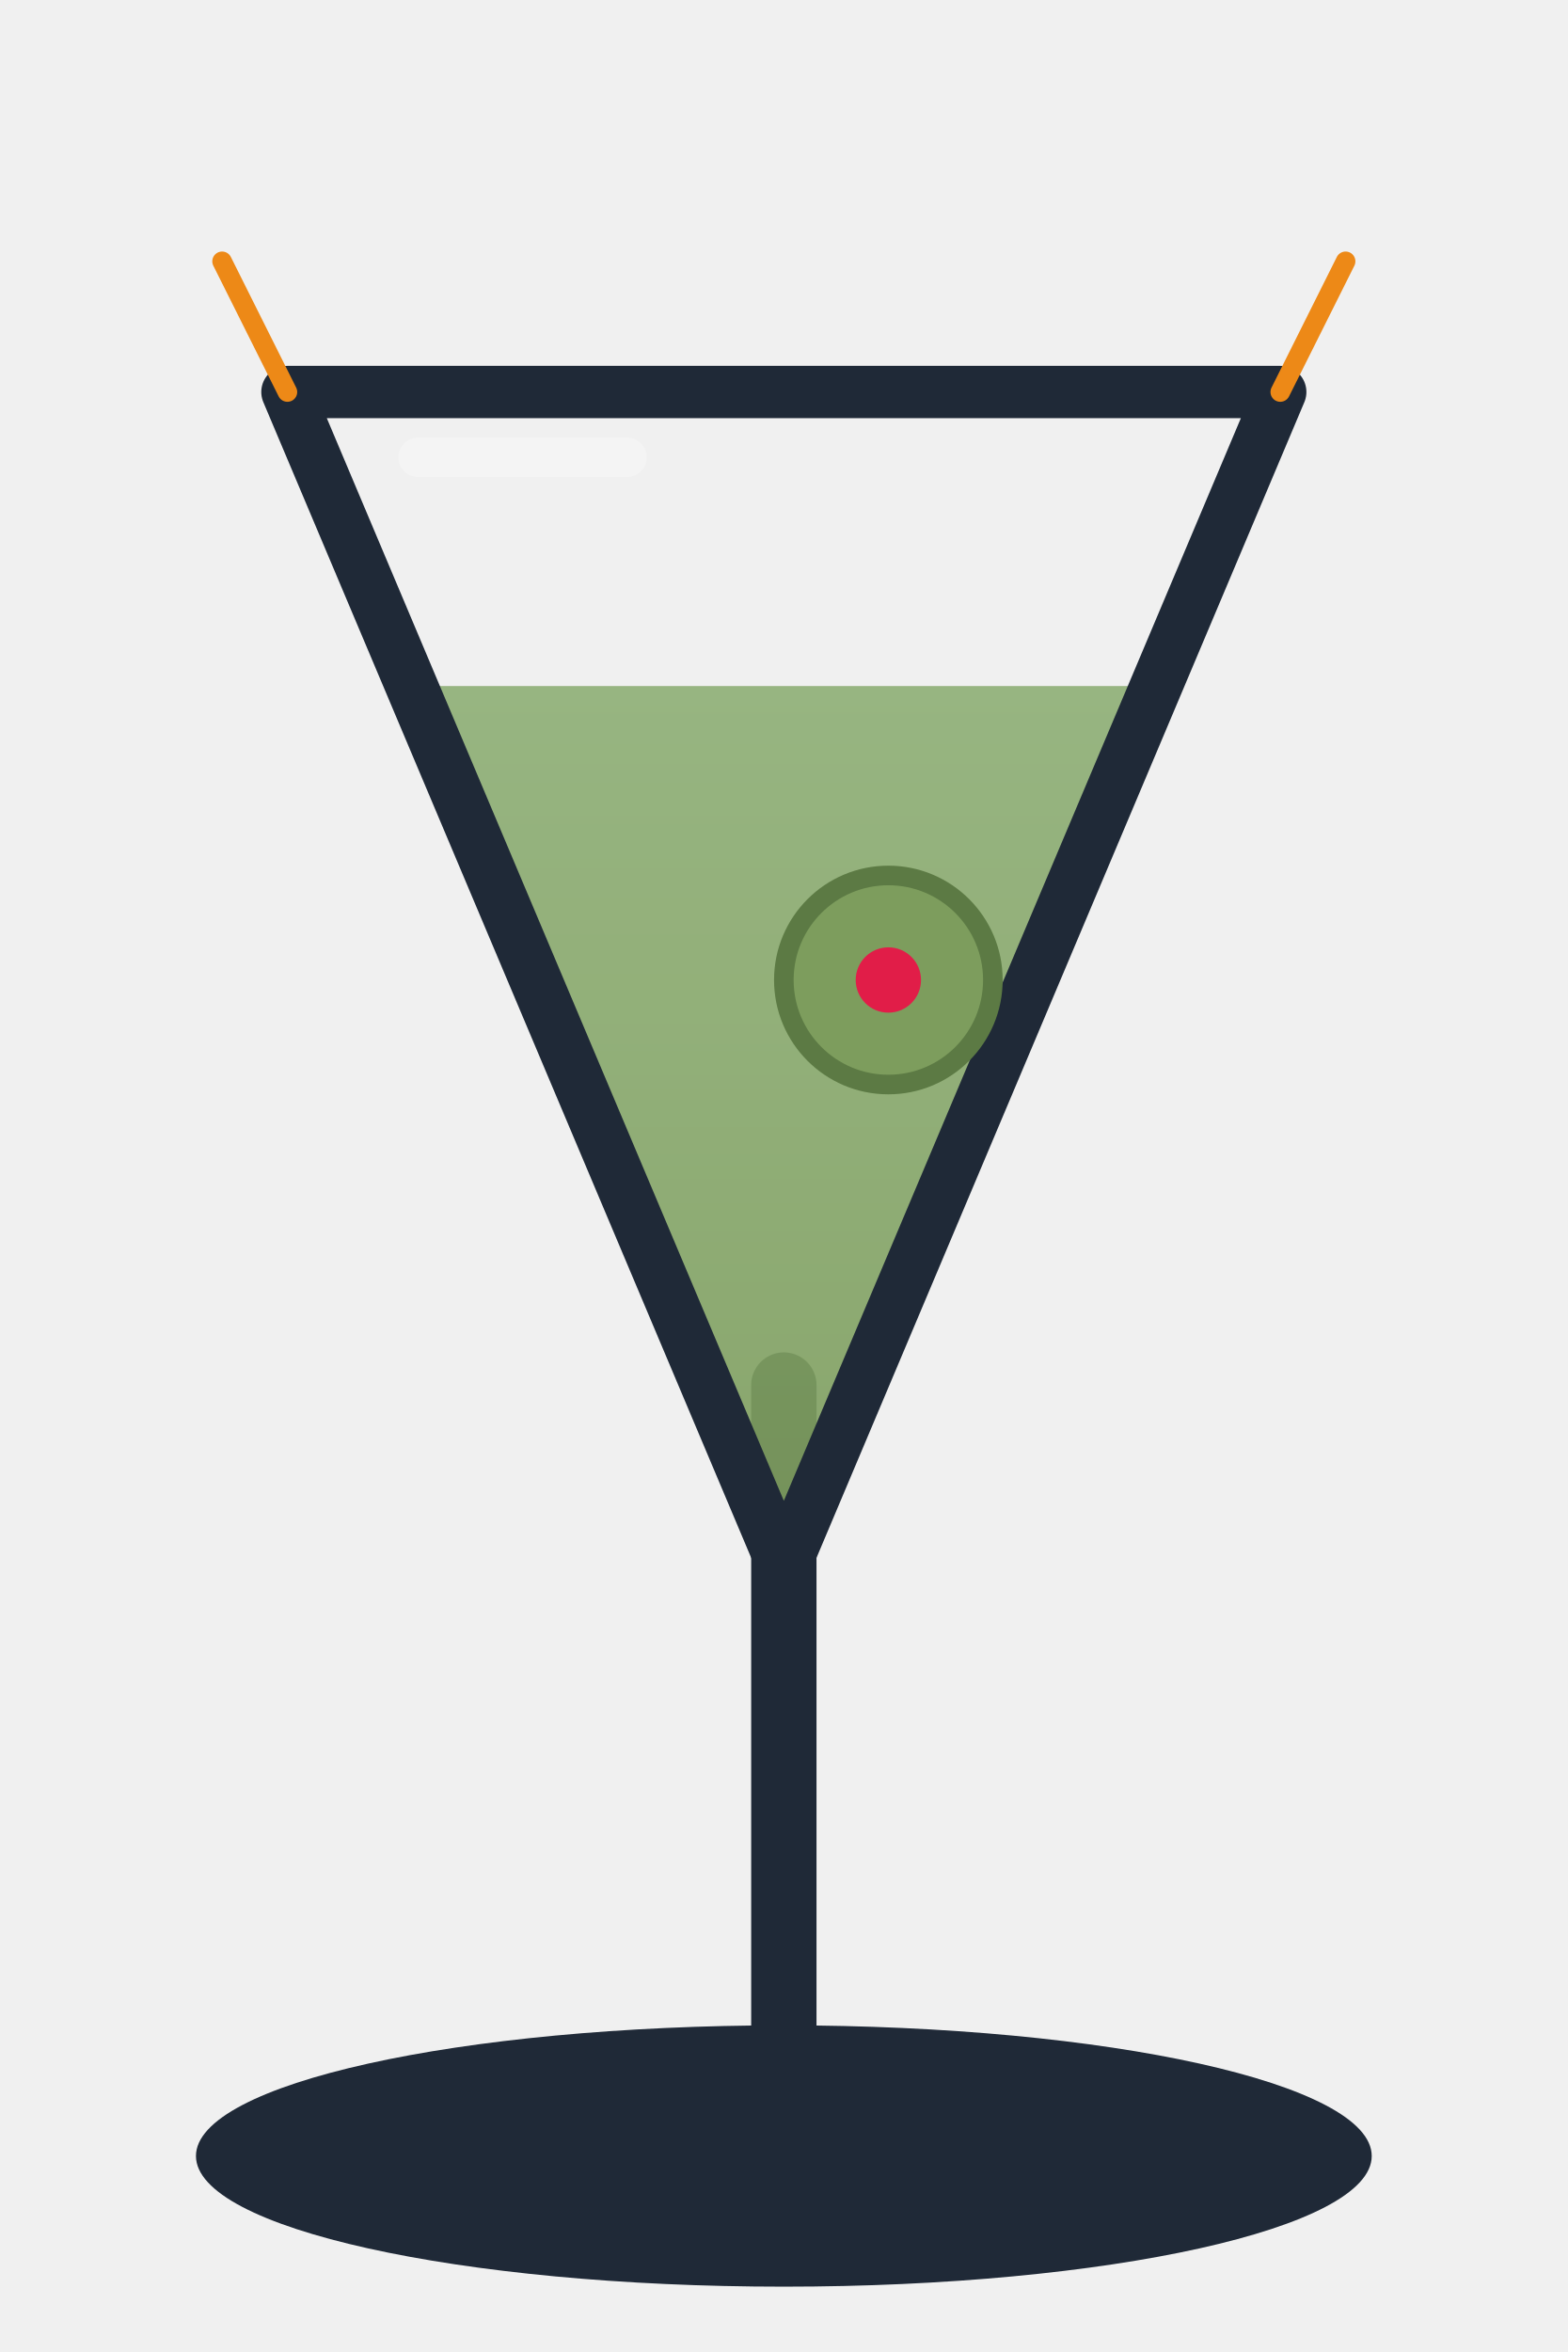
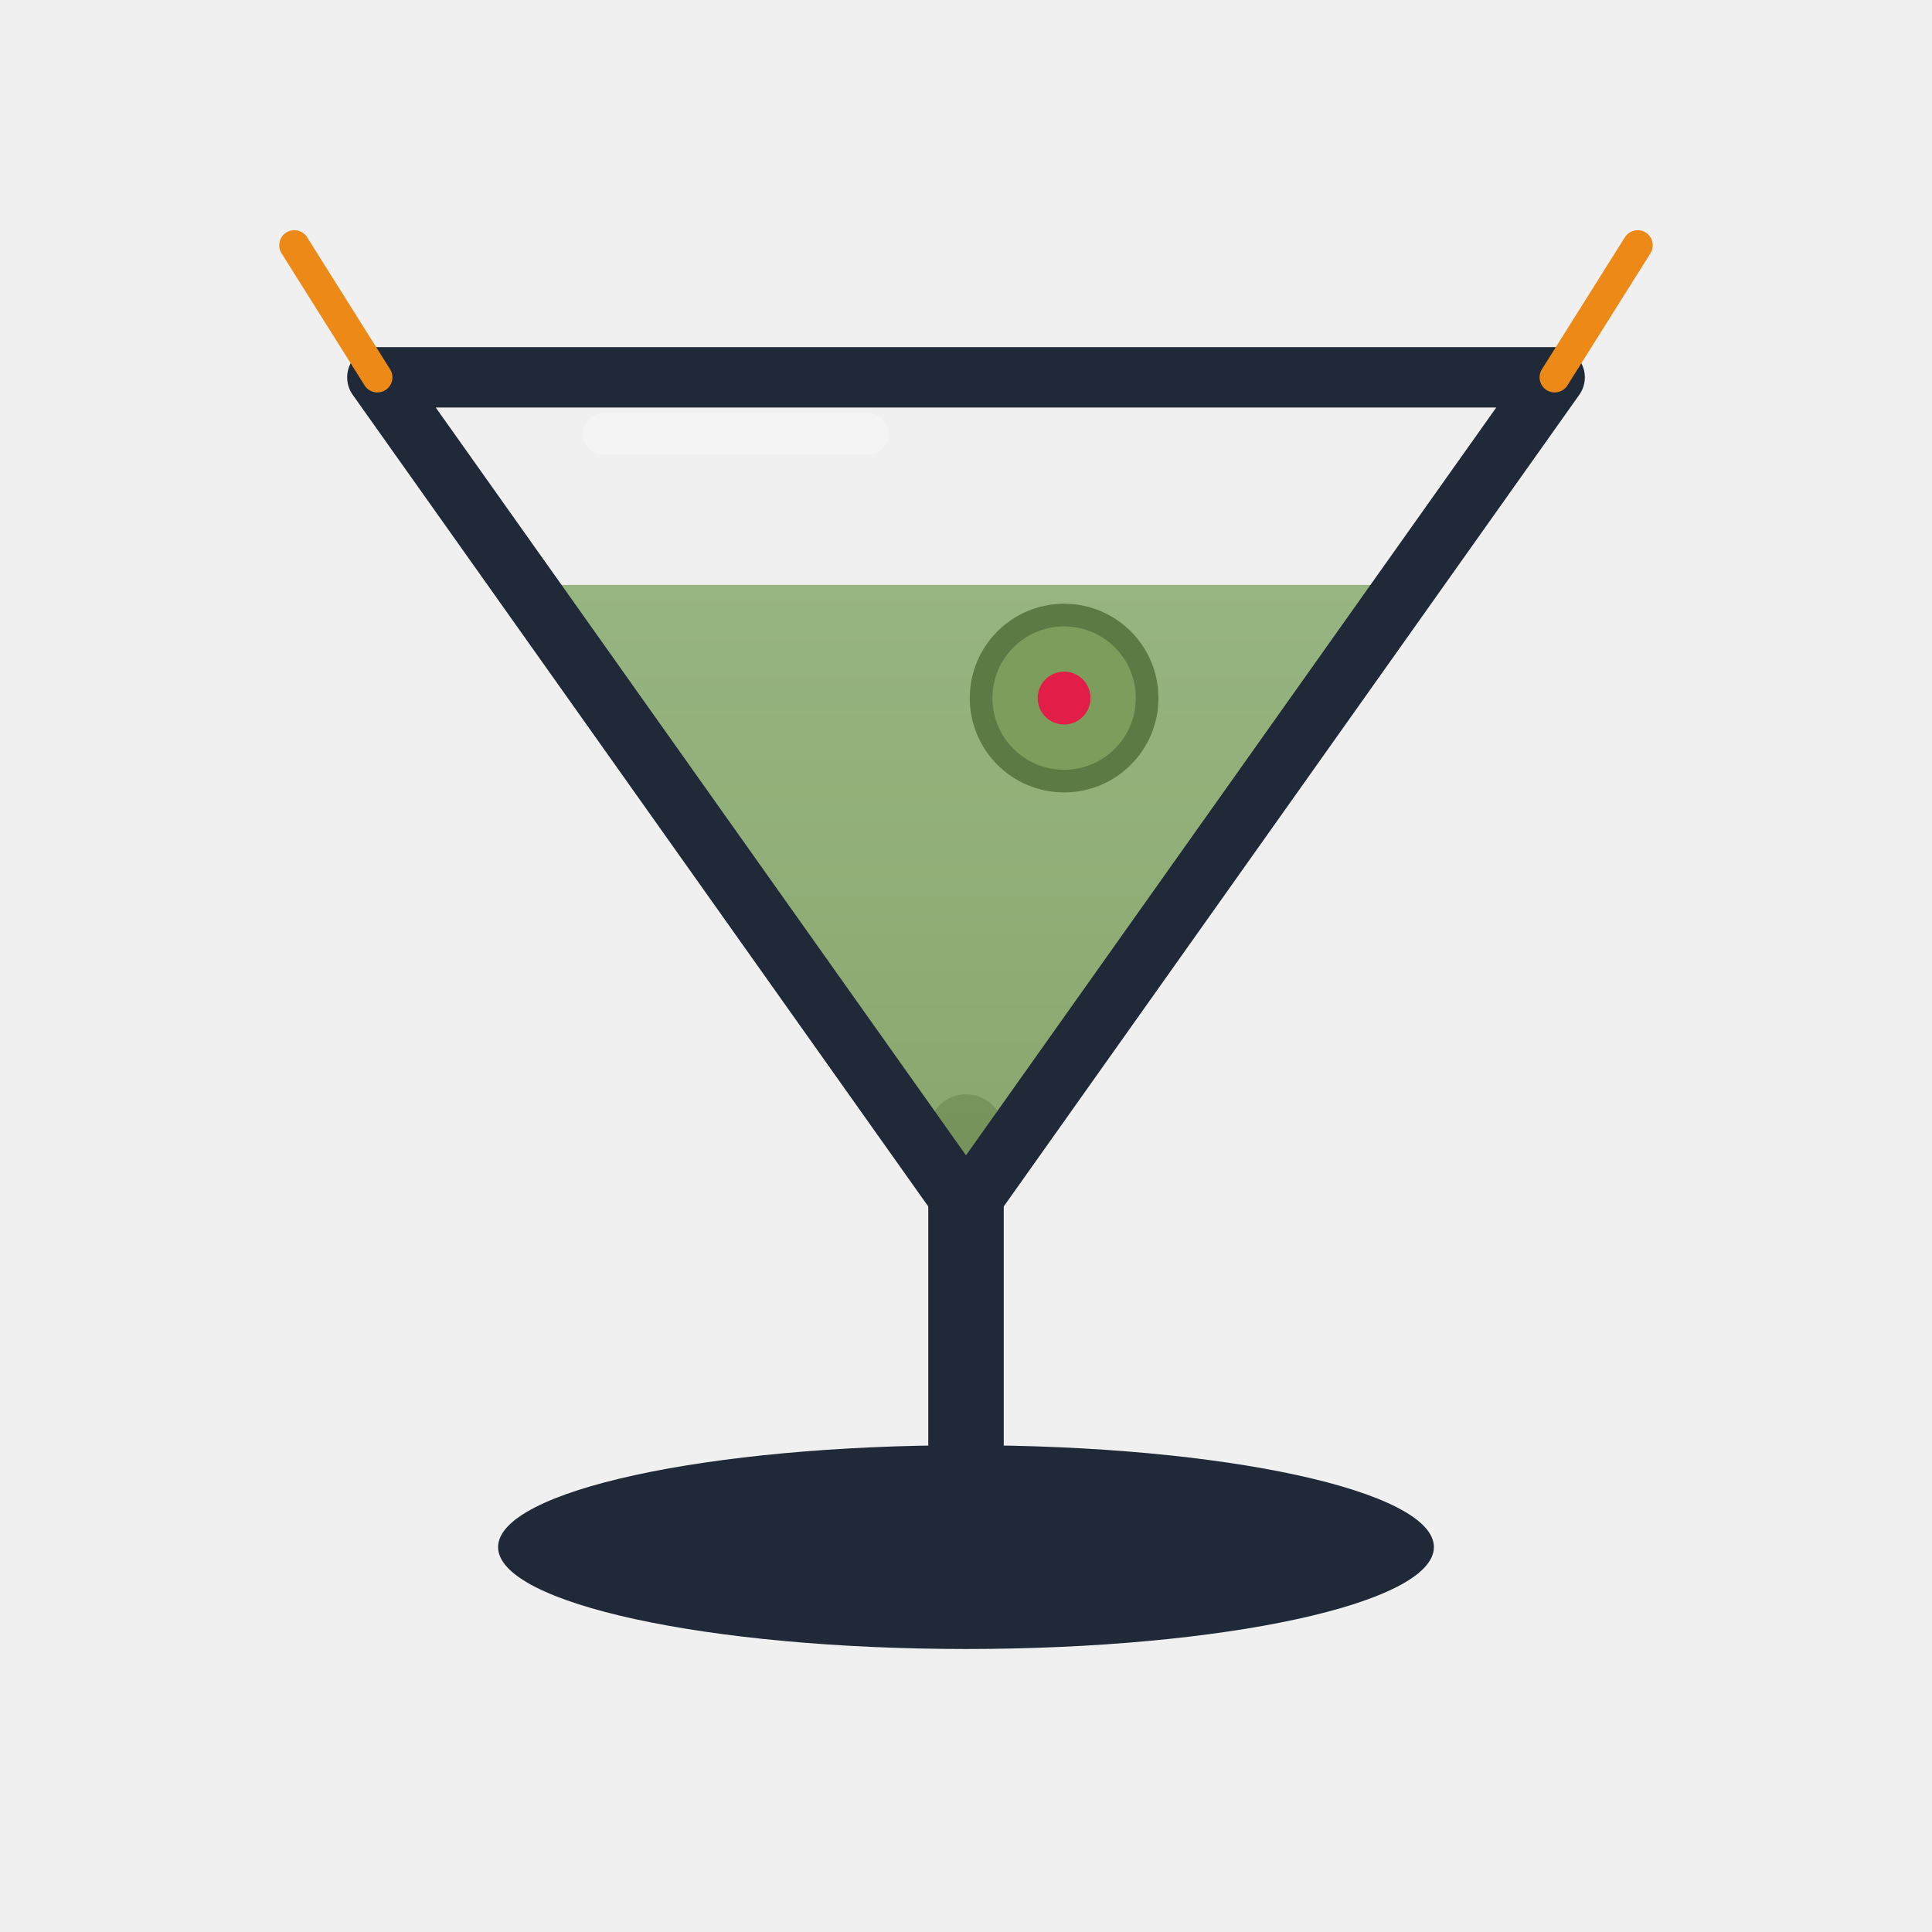
- <svg xmlns="http://www.w3.org/2000/svg" viewBox="0 0 90 135" width="90" height="135">
+ <svg xmlns="http://www.w3.org/2000/svg" viewBox="0 0 512 512" width="512" height="512">
  <defs>
    <linearGradient id="liquidGradient" x1="0%" y1="0%" x2="0%" y2="100%">
      <stop offset="0%" stop-color="#8DAE74" />
      <stop offset="100%" stop-color="#7D9D5D" />
    </linearGradient>
  </defs>
-   <line x1="45" y1="79.5" x2="45" y2="120" stroke="#1F2937" stroke-width="3.75" stroke-linecap="round" />
-   <ellipse cx="45" cy="123.75" rx="33.75" ry="7.5" fill="#1F2937" />
-   <path d="M 24,39.375 L 66,39.375 L 45,90 Z" fill="url(#liquidGradient)" opacity="0.9" />
-   <path d="M 16.5,22.5 L 73.5,22.5 L 45,90 Z" fill="none" stroke="#1F2937" stroke-width="3" stroke-linejoin="round" stroke-linecap="round" />
-   <circle cx="51" cy="56.25" r="6" fill="#7D9D5D" stroke="#5C7A44" stroke-width="1.125" />
-   <circle cx="51" cy="56.25" r="1.875" fill="#E11D48" />
-   <path d="M 24,26.25 L 36,26.25" fill="none" stroke="white" stroke-width="2.25" opacity="0.3" stroke-linecap="round" />
+   <line x1="256" y1="300" x2="256" y2="400" stroke="#1F2937" stroke-width="20" stroke-linecap="round" />
+   <ellipse cx="256" cy="410" rx="124" ry="27" fill="#1F2937" />
+   <path d="M 139,155 L 373,155 L 256,320 Z" fill="url(#liquidGradient)" opacity="0.9" />
+   <path d="M 100,100 L 412,100 L 256,320 Z" fill="none" stroke="#1F2937" stroke-width="16" stroke-linejoin="round" stroke-linecap="round" />
+   <circle cx="282" cy="185" r="22" fill="#7D9D5D" stroke="#5C7A44" stroke-width="6" />
+   <circle cx="282" cy="185" r="7" fill="#E11D48" />
+   <path d="M 160,115 L 230,115" fill="none" stroke="white" stroke-width="11" opacity="0.3" stroke-linecap="round" />
  <g>
-     <line x1="16.5" y1="22.5" x2="12.75" y2="15" stroke="#ED8917" stroke-width="1.125" stroke-linecap="round" />
-     <line x1="73.5" y1="22.5" x2="77.25" y2="15" stroke="#ED8917" stroke-width="1.125" stroke-linecap="round" />
+     <line x1="100" y1="100" x2="78" y2="65" stroke="#ED8917" stroke-width="8" stroke-linecap="round" />
+     <line x1="412" y1="100" x2="434" y2="65" stroke="#ED8917" stroke-width="8" stroke-linecap="round" />
  </g>
</svg>
